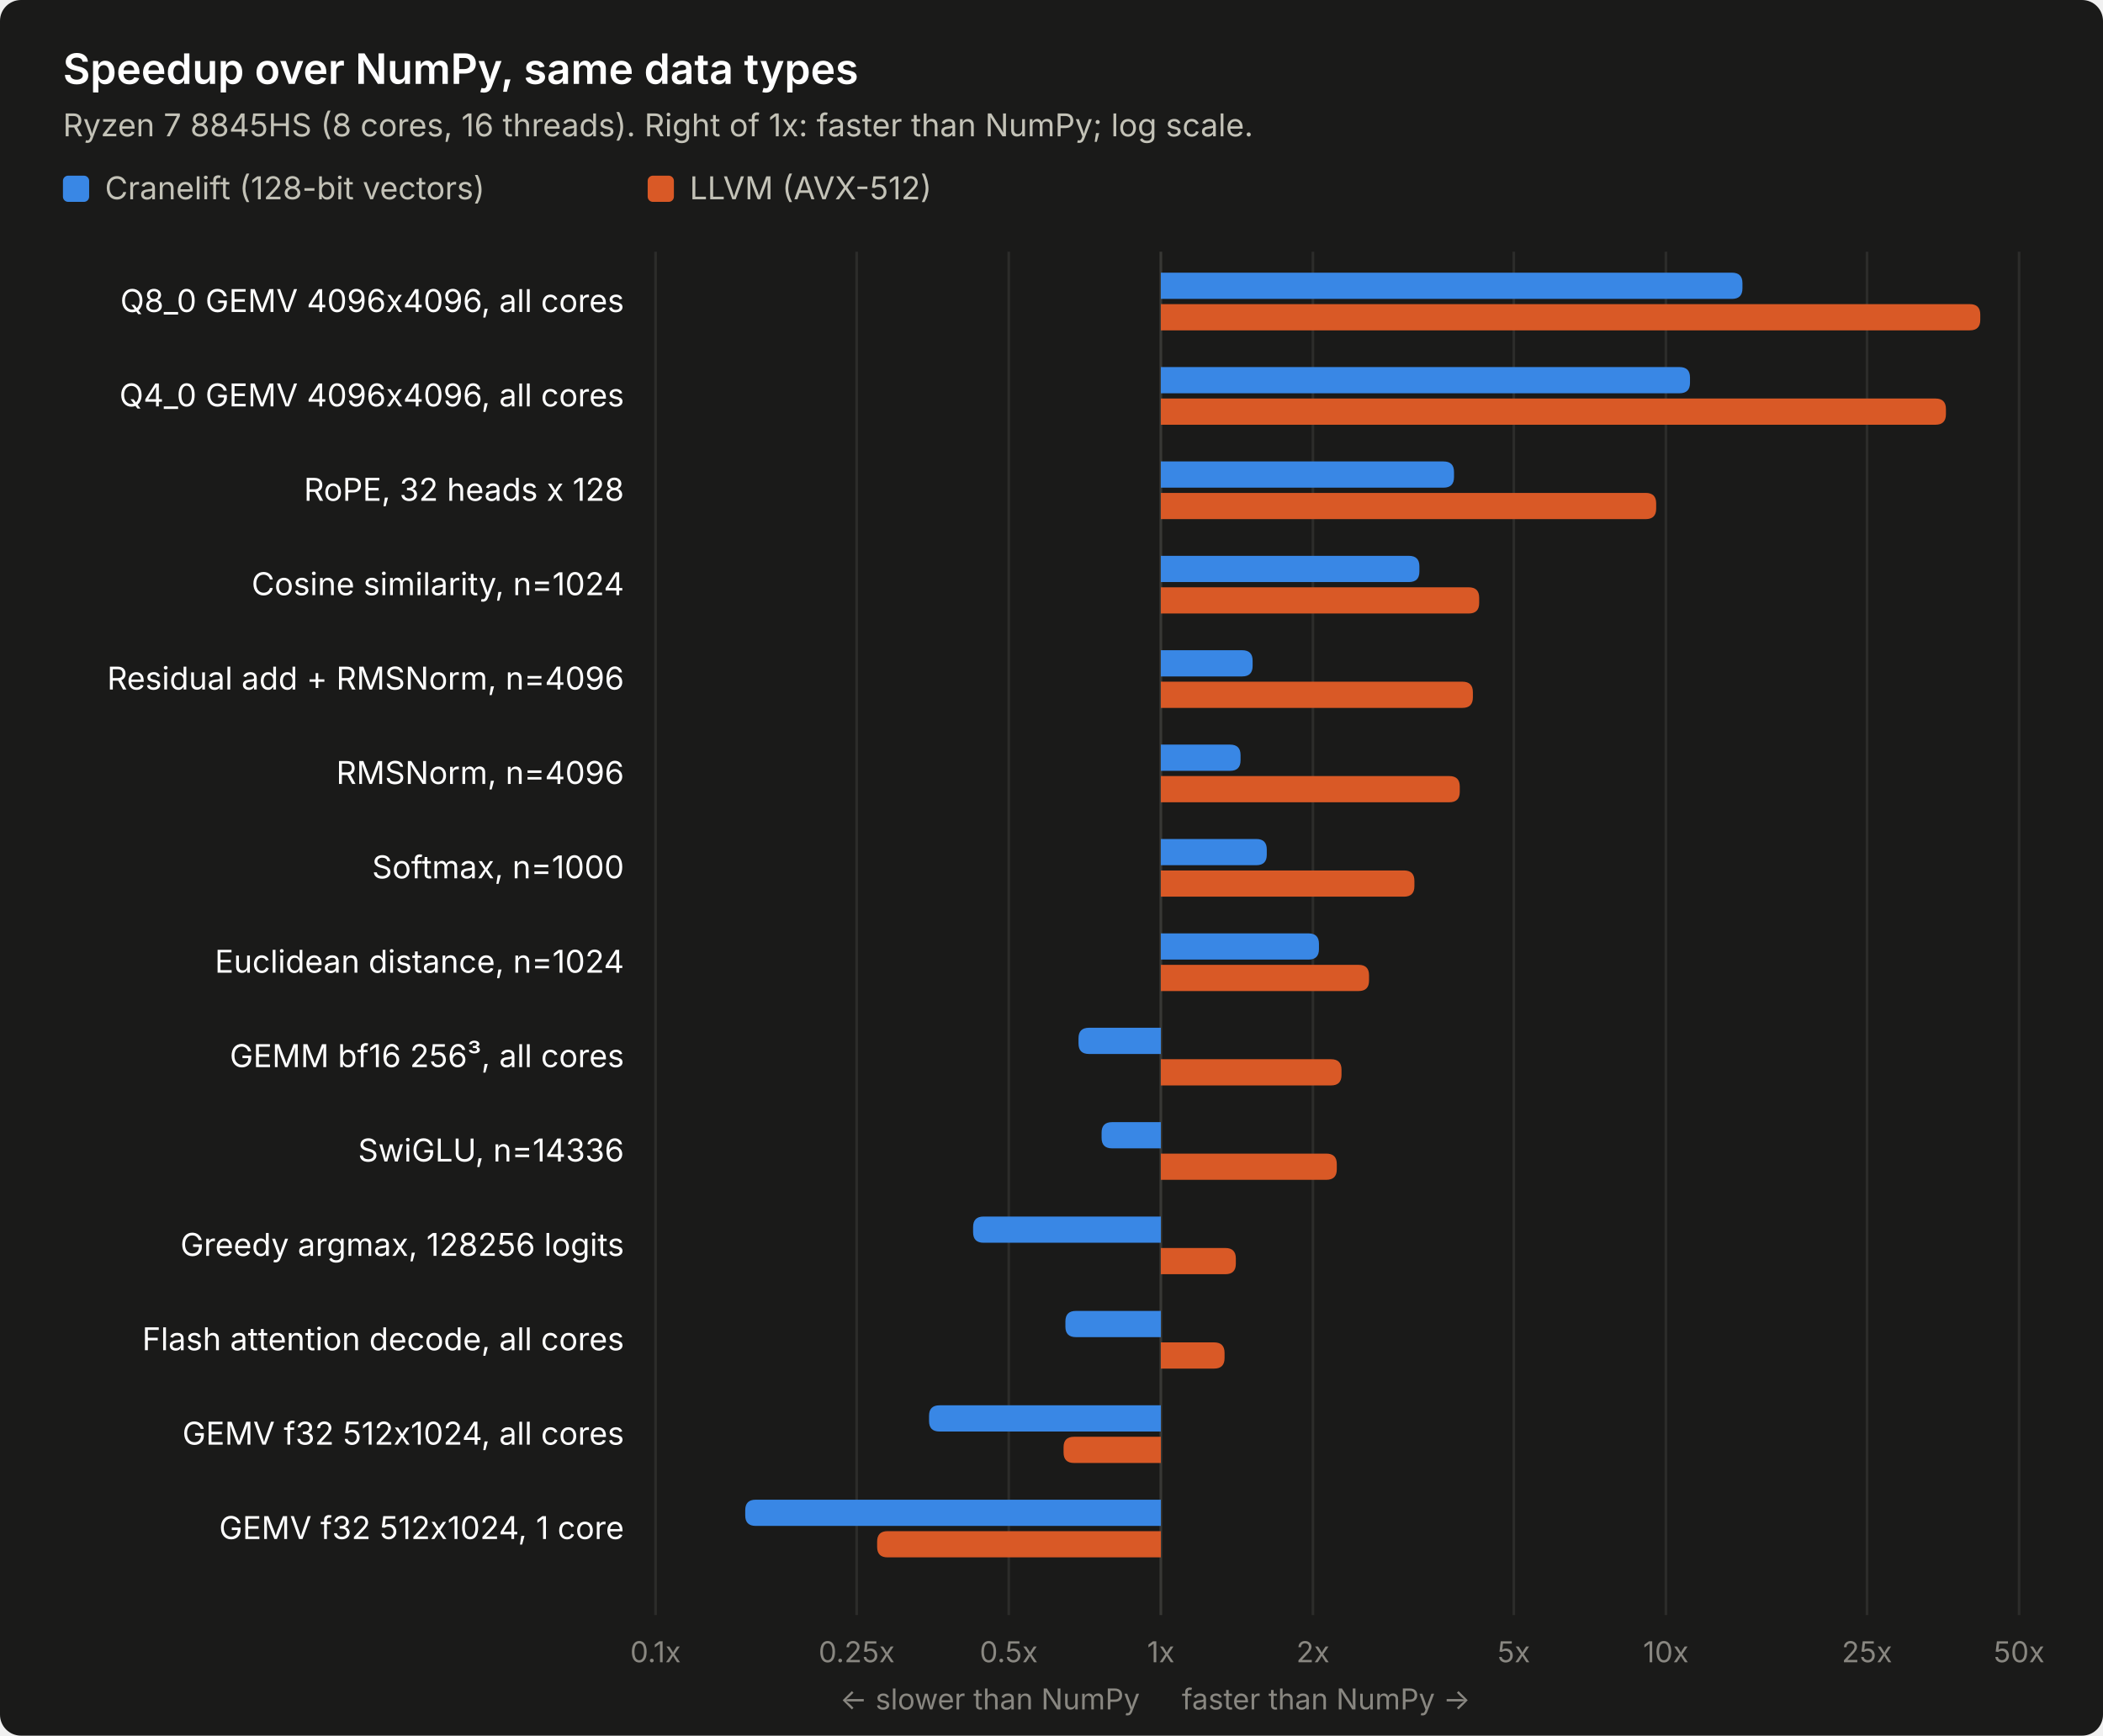
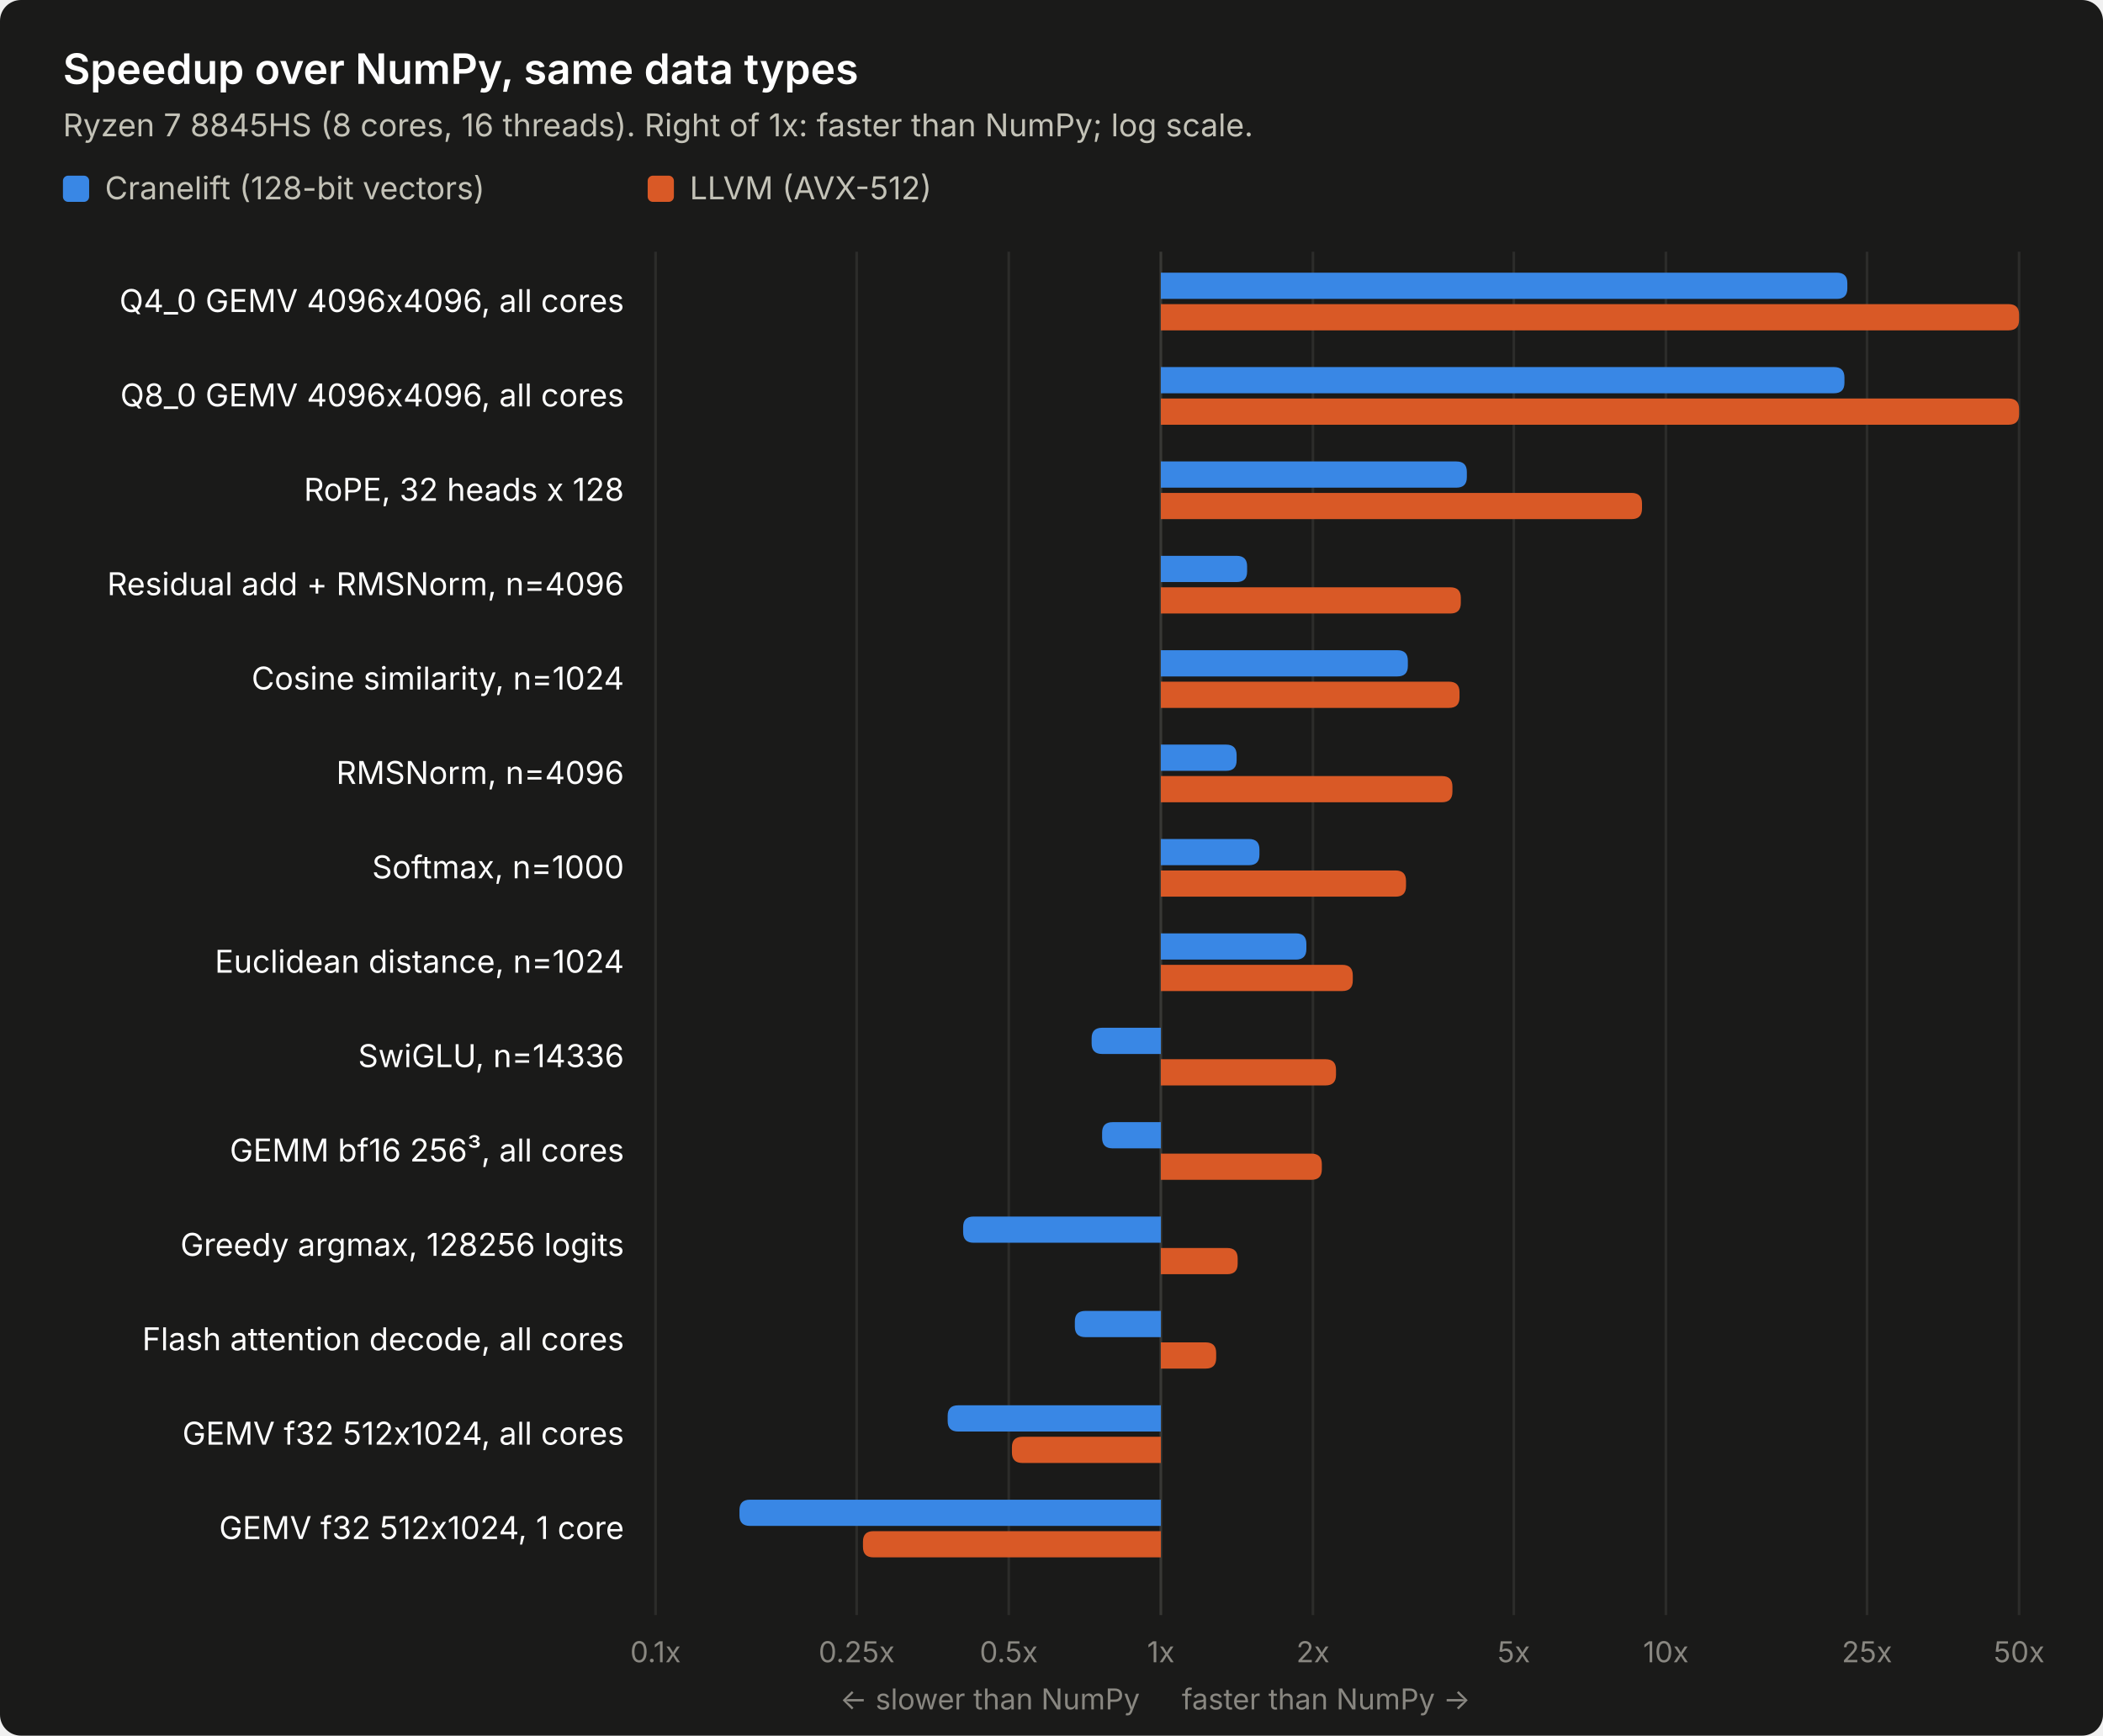
<svg xmlns="http://www.w3.org/2000/svg" width="802" height="662" viewBox="0 0 802 662" font-family="system-ui, -apple-system, &quot;Segoe UI&quot;, sans-serif">
  <rect width="802" height="662" rx="8" fill="#1a1a19" />
  <text x="24" y="32" font-size="16" font-weight="600" fill="#ffffff">Speedup over NumPy, same data types</text>
  <text x="24" y="52" font-size="12" fill="#c3c2b7">Ryzen 7 8845HS (8 cores, 16 threads). Right of 1x: faster than NumPy; log scale.</text>
  <rect x="24" y="67" width="10" height="10" rx="2" fill="#3987e5" />
  <text x="40" y="76" font-size="12" fill="#c3c2b7">Cranelift (128-bit vectors)</text>
  <rect x="247" y="67" width="10" height="10" rx="2" fill="#d95926" />
  <text x="263" y="76" font-size="12" fill="#c3c2b7">LLVM (AVX-512)</text>
  <line x1="250.0" y1="96" x2="250.0" y2="616" stroke="#2c2c2a" stroke-width="1" />
  <text x="250.0" y="634" font-size="11" text-anchor="middle" fill="#898781">0.1x</text>
  <line x1="326.7" y1="96" x2="326.7" y2="616" stroke="#2c2c2a" stroke-width="1" />
  <text x="326.7" y="634" font-size="11" text-anchor="middle" fill="#898781">0.25x</text>
  <line x1="384.7" y1="96" x2="384.7" y2="616" stroke="#2c2c2a" stroke-width="1" />
  <text x="384.7" y="634" font-size="11" text-anchor="middle" fill="#898781">0.5x</text>
  <line x1="442.7" y1="96" x2="442.7" y2="616" stroke="#383835" stroke-width="1" />
  <text x="442.7" y="634" font-size="11" text-anchor="middle" fill="#898781">1x</text>
  <line x1="500.7" y1="96" x2="500.7" y2="616" stroke="#2c2c2a" stroke-width="1" />
  <text x="500.7" y="634" font-size="11" text-anchor="middle" fill="#898781">2x</text>
  <line x1="577.3" y1="96" x2="577.3" y2="616" stroke="#2c2c2a" stroke-width="1" />
  <text x="577.3" y="634" font-size="11" text-anchor="middle" fill="#898781">5x</text>
  <line x1="635.3" y1="96" x2="635.3" y2="616" stroke="#2c2c2a" stroke-width="1" />
  <text x="635.3" y="634" font-size="11" text-anchor="middle" fill="#898781">10x</text>
  <line x1="712.0" y1="96" x2="712.0" y2="616" stroke="#2c2c2a" stroke-width="1" />
  <text x="712.0" y="634" font-size="11" text-anchor="middle" fill="#898781">25x</text>
  <line x1="770.0" y1="96" x2="770.0" y2="616" stroke="#2c2c2a" stroke-width="1" />
  <text x="770.0" y="634" font-size="11" text-anchor="middle" fill="#898781">50x</text>
  <text x="434.7" y="652" font-size="11" text-anchor="end" fill="#898781">← slower than NumPy</text>
  <text x="450.7" y="652" font-size="11" fill="#898781">faster than NumPy →</text>
-   <text x="238" y="119.0" font-size="12" text-anchor="end" fill="#ffffff">Q8_0 GEMV 4096x4096, all cores</text>
-   <path d="M442.7,104.0 H660.5 Q664.5,104.0 664.5,108.0 V110.0 Q664.5,114.0 660.5,114.0 H442.7 Z" fill="#3987e5" />
-   <path d="M442.7,116.0 H751.2 Q755.2,116.0 755.2,120.0 V122.0 Q755.2,126.0 751.2,126.0 H442.7 Z" fill="#d95926" />
-   <text x="238" y="155.0" font-size="12" text-anchor="end" fill="#ffffff">Q4_0 GEMV 4096x4096, all cores</text>
-   <path d="M442.7,140.0 H640.5 Q644.5,140.0 644.5,144.0 V146.0 Q644.5,150.0 640.5,150.0 H442.7 Z" fill="#3987e5" />
-   <path d="M442.7,152.0 H738.1 Q742.1,152.0 742.1,156.0 V158.0 Q742.1,162.0 738.1,162.0 H442.7 Z" fill="#d95926" />
+   <text x="238" y="119.0" font-size="12" text-anchor="end" fill="#ffffff">Q4_0 GEMV 4096x4096, all cores</text>
+   <path d="M442.7,104.0 H700.5 Q704.5,104.0 704.5,108.0 V110.0 Q704.5,114.0 700.5,114.0 H442.7 Z" fill="#3987e5" />
+   <path d="M442.7,116.0 H766.0 Q770.0,116.0 770.0,120.0 V122.0 Q770.0,126.0 766.0,126.0 H442.7 Z" fill="#d95926" />
+   <text x="238" y="155.0" font-size="12" text-anchor="end" fill="#ffffff">Q8_0 GEMV 4096x4096, all cores</text>
+   <path d="M442.7,140.0 H699.4 Q703.4,140.0 703.4,144.0 V146.0 Q703.4,150.0 699.4,150.0 H442.7 Z" fill="#3987e5" />
+   <path d="M442.7,152.0 H766.0 Q770.0,152.0 770.0,156.0 V158.0 Q770.0,162.0 766.0,162.0 H442.7 Z" fill="#d95926" />
  <text x="238" y="191.0" font-size="12" text-anchor="end" fill="#ffffff">RoPE, 32 heads x 128</text>
-   <path d="M442.7,176.0 H550.5 Q554.5,176.0 554.5,180.0 V182.0 Q554.5,186.0 550.5,186.0 H442.7 Z" fill="#3987e5" />
-   <path d="M442.7,188.0 H627.6 Q631.6,188.0 631.6,192.0 V194.0 Q631.6,198.0 627.6,198.0 H442.7 Z" fill="#d95926" />
-   <text x="238" y="227.0" font-size="12" text-anchor="end" fill="#ffffff">Cosine similarity, n=1024</text>
-   <path d="M442.7,212.0 H537.3 Q541.3,212.0 541.3,216.0 V218.0 Q541.3,222.0 537.3,222.0 H442.7 Z" fill="#3987e5" />
-   <path d="M442.7,224.0 H560.1 Q564.1,224.0 564.1,228.0 V230.0 Q564.1,234.0 560.1,234.0 H442.7 Z" fill="#d95926" />
-   <text x="238" y="263.0" font-size="12" text-anchor="end" fill="#ffffff">Residual add + RMSNorm, n=4096</text>
-   <path d="M442.7,248.0 H473.7 Q477.7,248.0 477.7,252.0 V254.0 Q477.7,258.0 473.7,258.0 H442.7 Z" fill="#3987e5" />
-   <path d="M442.7,260.0 H557.7 Q561.7,260.0 561.7,264.0 V266.0 Q561.7,270.0 557.7,270.0 H442.7 Z" fill="#d95926" />
+   <path d="M442.7,176.0 H555.4 Q559.4,176.0 559.4,180.0 V182.0 Q559.4,186.0 555.4,186.0 H442.7 Z" fill="#3987e5" />
+   <path d="M442.7,188.0 H622.2 Q626.2,188.0 626.2,192.0 V194.0 Q626.2,198.0 622.2,198.0 H442.7 Z" fill="#d95926" />
+   <text x="238" y="227.0" font-size="12" text-anchor="end" fill="#ffffff">Residual add + RMSNorm, n=4096</text>
+   <path d="M442.7,212.0 H471.6 Q475.6,212.0 475.6,216.0 V218.0 Q475.6,222.0 471.6,222.0 H442.7 Z" fill="#3987e5" />
+   <path d="M442.7,224.0 H553.1 Q557.1,224.0 557.1,228.0 V230.0 Q557.1,234.0 553.1,234.0 H442.7 Z" fill="#d95926" />
+   <text x="238" y="263.0" font-size="12" text-anchor="end" fill="#ffffff">Cosine similarity, n=1024</text>
+   <path d="M442.7,248.0 H532.9 Q536.9,248.0 536.9,252.0 V254.0 Q536.9,258.0 532.9,258.0 H442.7 Z" fill="#3987e5" />
+   <path d="M442.7,260.0 H552.6 Q556.6,260.0 556.6,264.0 V266.0 Q556.6,270.0 552.6,270.0 H442.7 Z" fill="#d95926" />
  <text x="238" y="299.0" font-size="12" text-anchor="end" fill="#ffffff">RMSNorm, n=4096</text>
-   <path d="M442.7,284.0 H469.1 Q473.1,284.0 473.1,288.0 V290.0 Q473.1,294.0 469.1,294.0 H442.7 Z" fill="#3987e5" />
-   <path d="M442.7,296.0 H552.7 Q556.7,296.0 556.7,300.0 V302.0 Q556.7,306.0 552.7,306.0 H442.7 Z" fill="#d95926" />
+   <path d="M442.7,284.0 H467.6 Q471.6,284.0 471.6,288.0 V290.0 Q471.6,294.0 467.6,294.0 H442.7 Z" fill="#3987e5" />
+   <path d="M442.7,296.0 H549.9 Q553.9,296.0 553.9,300.0 V302.0 Q553.9,306.0 549.9,306.0 H442.7 Z" fill="#d95926" />
  <text x="238" y="335.0" font-size="12" text-anchor="end" fill="#ffffff">Softmax, n=1000</text>
-   <path d="M442.7,320.0 H479.1 Q483.1,320.0 483.1,324.0 V326.0 Q483.1,330.0 479.1,330.0 H442.7 Z" fill="#3987e5" />
-   <path d="M442.7,332.0 H535.4 Q539.4,332.0 539.4,336.0 V338.0 Q539.4,342.0 535.4,342.0 H442.7 Z" fill="#d95926" />
+   <path d="M442.7,320.0 H476.3 Q480.3,320.0 480.3,324.0 V326.0 Q480.3,330.0 476.3,330.0 H442.7 Z" fill="#3987e5" />
+   <path d="M442.7,332.0 H532.2 Q536.2,332.0 536.2,336.0 V338.0 Q536.2,342.0 532.2,342.0 H442.7 Z" fill="#d95926" />
  <text x="238" y="371.0" font-size="12" text-anchor="end" fill="#ffffff">Euclidean distance, n=1024</text>
-   <path d="M442.7,356.0 H499.0 Q503.0,356.0 503.0,360.0 V362.0 Q503.0,366.0 499.0,366.0 H442.7 Z" fill="#3987e5" />
-   <path d="M442.7,368.0 H518.1 Q522.1,368.0 522.1,372.0 V374.0 Q522.1,378.0 518.1,378.0 H442.7 Z" fill="#d95926" />
-   <text x="238" y="407.0" font-size="12" text-anchor="end" fill="#ffffff">GEMM bf16 256³, all cores</text>
-   <path d="M442.7,392.0 H415.3 Q411.3,392.0 411.3,396.0 V398.0 Q411.3,402.0 415.3,402.0 H442.7 Z" fill="#3987e5" />
-   <path d="M442.7,404.0 H507.6 Q511.6,404.0 511.6,408.0 V410.0 Q511.6,414.0 507.6,414.0 H442.7 Z" fill="#d95926" />
-   <text x="238" y="443.0" font-size="12" text-anchor="end" fill="#ffffff">SwiGLU, n=14336</text>
-   <path d="M442.7,428.0 H424.1 Q420.1,428.0 420.1,432.0 V434.0 Q420.1,438.0 424.1,438.0 H442.7 Z" fill="#3987e5" />
-   <path d="M442.7,440.0 H505.8 Q509.8,440.0 509.8,444.0 V446.0 Q509.8,450.0 505.8,450.0 H442.7 Z" fill="#d95926" />
+   <path d="M442.7,356.0 H494.2 Q498.2,356.0 498.2,360.0 V362.0 Q498.2,366.0 494.2,366.0 H442.7 Z" fill="#3987e5" />
+   <path d="M442.7,368.0 H511.9 Q515.9,368.0 515.9,372.0 V374.0 Q515.9,378.0 511.9,378.0 H442.7 Z" fill="#d95926" />
+   <text x="238" y="407.0" font-size="12" text-anchor="end" fill="#ffffff">SwiGLU, n=14336</text>
+   <path d="M442.7,392.0 H420.3 Q416.3,392.0 416.3,396.0 V398.0 Q416.3,402.0 420.3,402.0 H442.7 Z" fill="#3987e5" />
+   <path d="M442.7,404.0 H505.5 Q509.5,404.0 509.5,408.0 V410.0 Q509.5,414.0 505.5,414.0 H442.7 Z" fill="#d95926" />
+   <text x="238" y="443.0" font-size="12" text-anchor="end" fill="#ffffff">GEMM bf16 256³, all cores</text>
+   <path d="M442.7,428.0 H424.3 Q420.3,428.0 420.3,432.0 V434.0 Q420.3,438.0 424.3,438.0 H442.7 Z" fill="#3987e5" />
+   <path d="M442.7,440.0 H500.1 Q504.1,440.0 504.1,444.0 V446.0 Q504.1,450.0 500.1,450.0 H442.7 Z" fill="#d95926" />
  <text x="238" y="479.0" font-size="12" text-anchor="end" fill="#ffffff">Greedy argmax, 128256 logits</text>
-   <path d="M442.7,464.0 H375.1 Q371.1,464.0 371.1,468.0 V470.0 Q371.1,474.0 375.1,474.0 H442.7 Z" fill="#3987e5" />
-   <path d="M442.7,476.0 H467.3 Q471.3,476.0 471.3,480.0 V482.0 Q471.3,486.0 467.3,486.0 H442.7 Z" fill="#d95926" />
+   <path d="M442.7,464.0 H371.3 Q367.3,464.0 367.3,468.0 V470.0 Q367.3,474.0 371.3,474.0 H442.7 Z" fill="#3987e5" />
+   <path d="M442.7,476.0 H468.0 Q472.0,476.0 472.0,480.0 V482.0 Q472.0,486.0 468.0,486.0 H442.7 Z" fill="#d95926" />
  <text x="238" y="515.0" font-size="12" text-anchor="end" fill="#ffffff">Flash attention decode, all cores</text>
-   <path d="M442.7,500.0 H410.3 Q406.3,500.0 406.3,504.0 V506.0 Q406.3,510.0 410.3,510.0 H442.7 Z" fill="#3987e5" />
-   <path d="M442.7,512.0 H463.0 Q467.0,512.0 467.0,516.0 V518.0 Q467.0,522.0 463.0,522.0 H442.7 Z" fill="#d95926" />
+   <path d="M442.7,500.0 H413.9 Q409.9,500.0 409.9,504.0 V506.0 Q409.9,510.0 413.9,510.0 H442.7 Z" fill="#3987e5" />
+   <path d="M442.7,512.0 H459.8 Q463.8,512.0 463.8,516.0 V518.0 Q463.8,522.0 459.8,522.0 H442.7 Z" fill="#d95926" />
  <text x="238" y="551.0" font-size="12" text-anchor="end" fill="#ffffff">GEMV f32 512x1024, all cores</text>
-   <path d="M442.7,536.0 H358.3 Q354.3,536.0 354.3,540.0 V542.0 Q354.3,546.0 358.3,546.0 H442.7 Z" fill="#3987e5" />
-   <path d="M442.7,548.0 H409.6 Q405.6,548.0 405.6,552.0 V554.0 Q405.6,558.0 409.6,558.0 H442.7 Z" fill="#d95926" />
+   <path d="M442.7,536.0 H365.4 Q361.4,536.0 361.4,540.0 V542.0 Q361.4,546.0 365.4,546.0 H442.7 Z" fill="#3987e5" />
+   <path d="M442.7,548.0 H389.9 Q385.9,548.0 385.9,552.0 V554.0 Q385.9,558.0 389.9,558.0 H442.7 Z" fill="#d95926" />
  <text x="238" y="587.0" font-size="12" text-anchor="end" fill="#ffffff">GEMV f32 512x1024, 1 core</text>
-   <path d="M442.7,572.0 H288.2 Q284.2,572.0 284.2,576.0 V578.0 Q284.2,582.0 288.2,582.0 H442.7 Z" fill="#3987e5" />
-   <path d="M442.7,584.0 H338.5 Q334.5,584.0 334.5,588.0 V590.0 Q334.5,594.0 338.5,594.0 H442.7 Z" fill="#d95926" />
+   <path d="M442.7,572.0 H286.0 Q282.0,572.0 282.0,576.0 V578.0 Q282.0,582.0 286.0,582.0 H442.7 Z" fill="#3987e5" />
+   <path d="M442.7,584.0 H333.1 Q329.1,584.0 329.1,588.0 V590.0 Q329.1,594.0 333.1,594.0 H442.7 Z" fill="#d95926" />
</svg>
